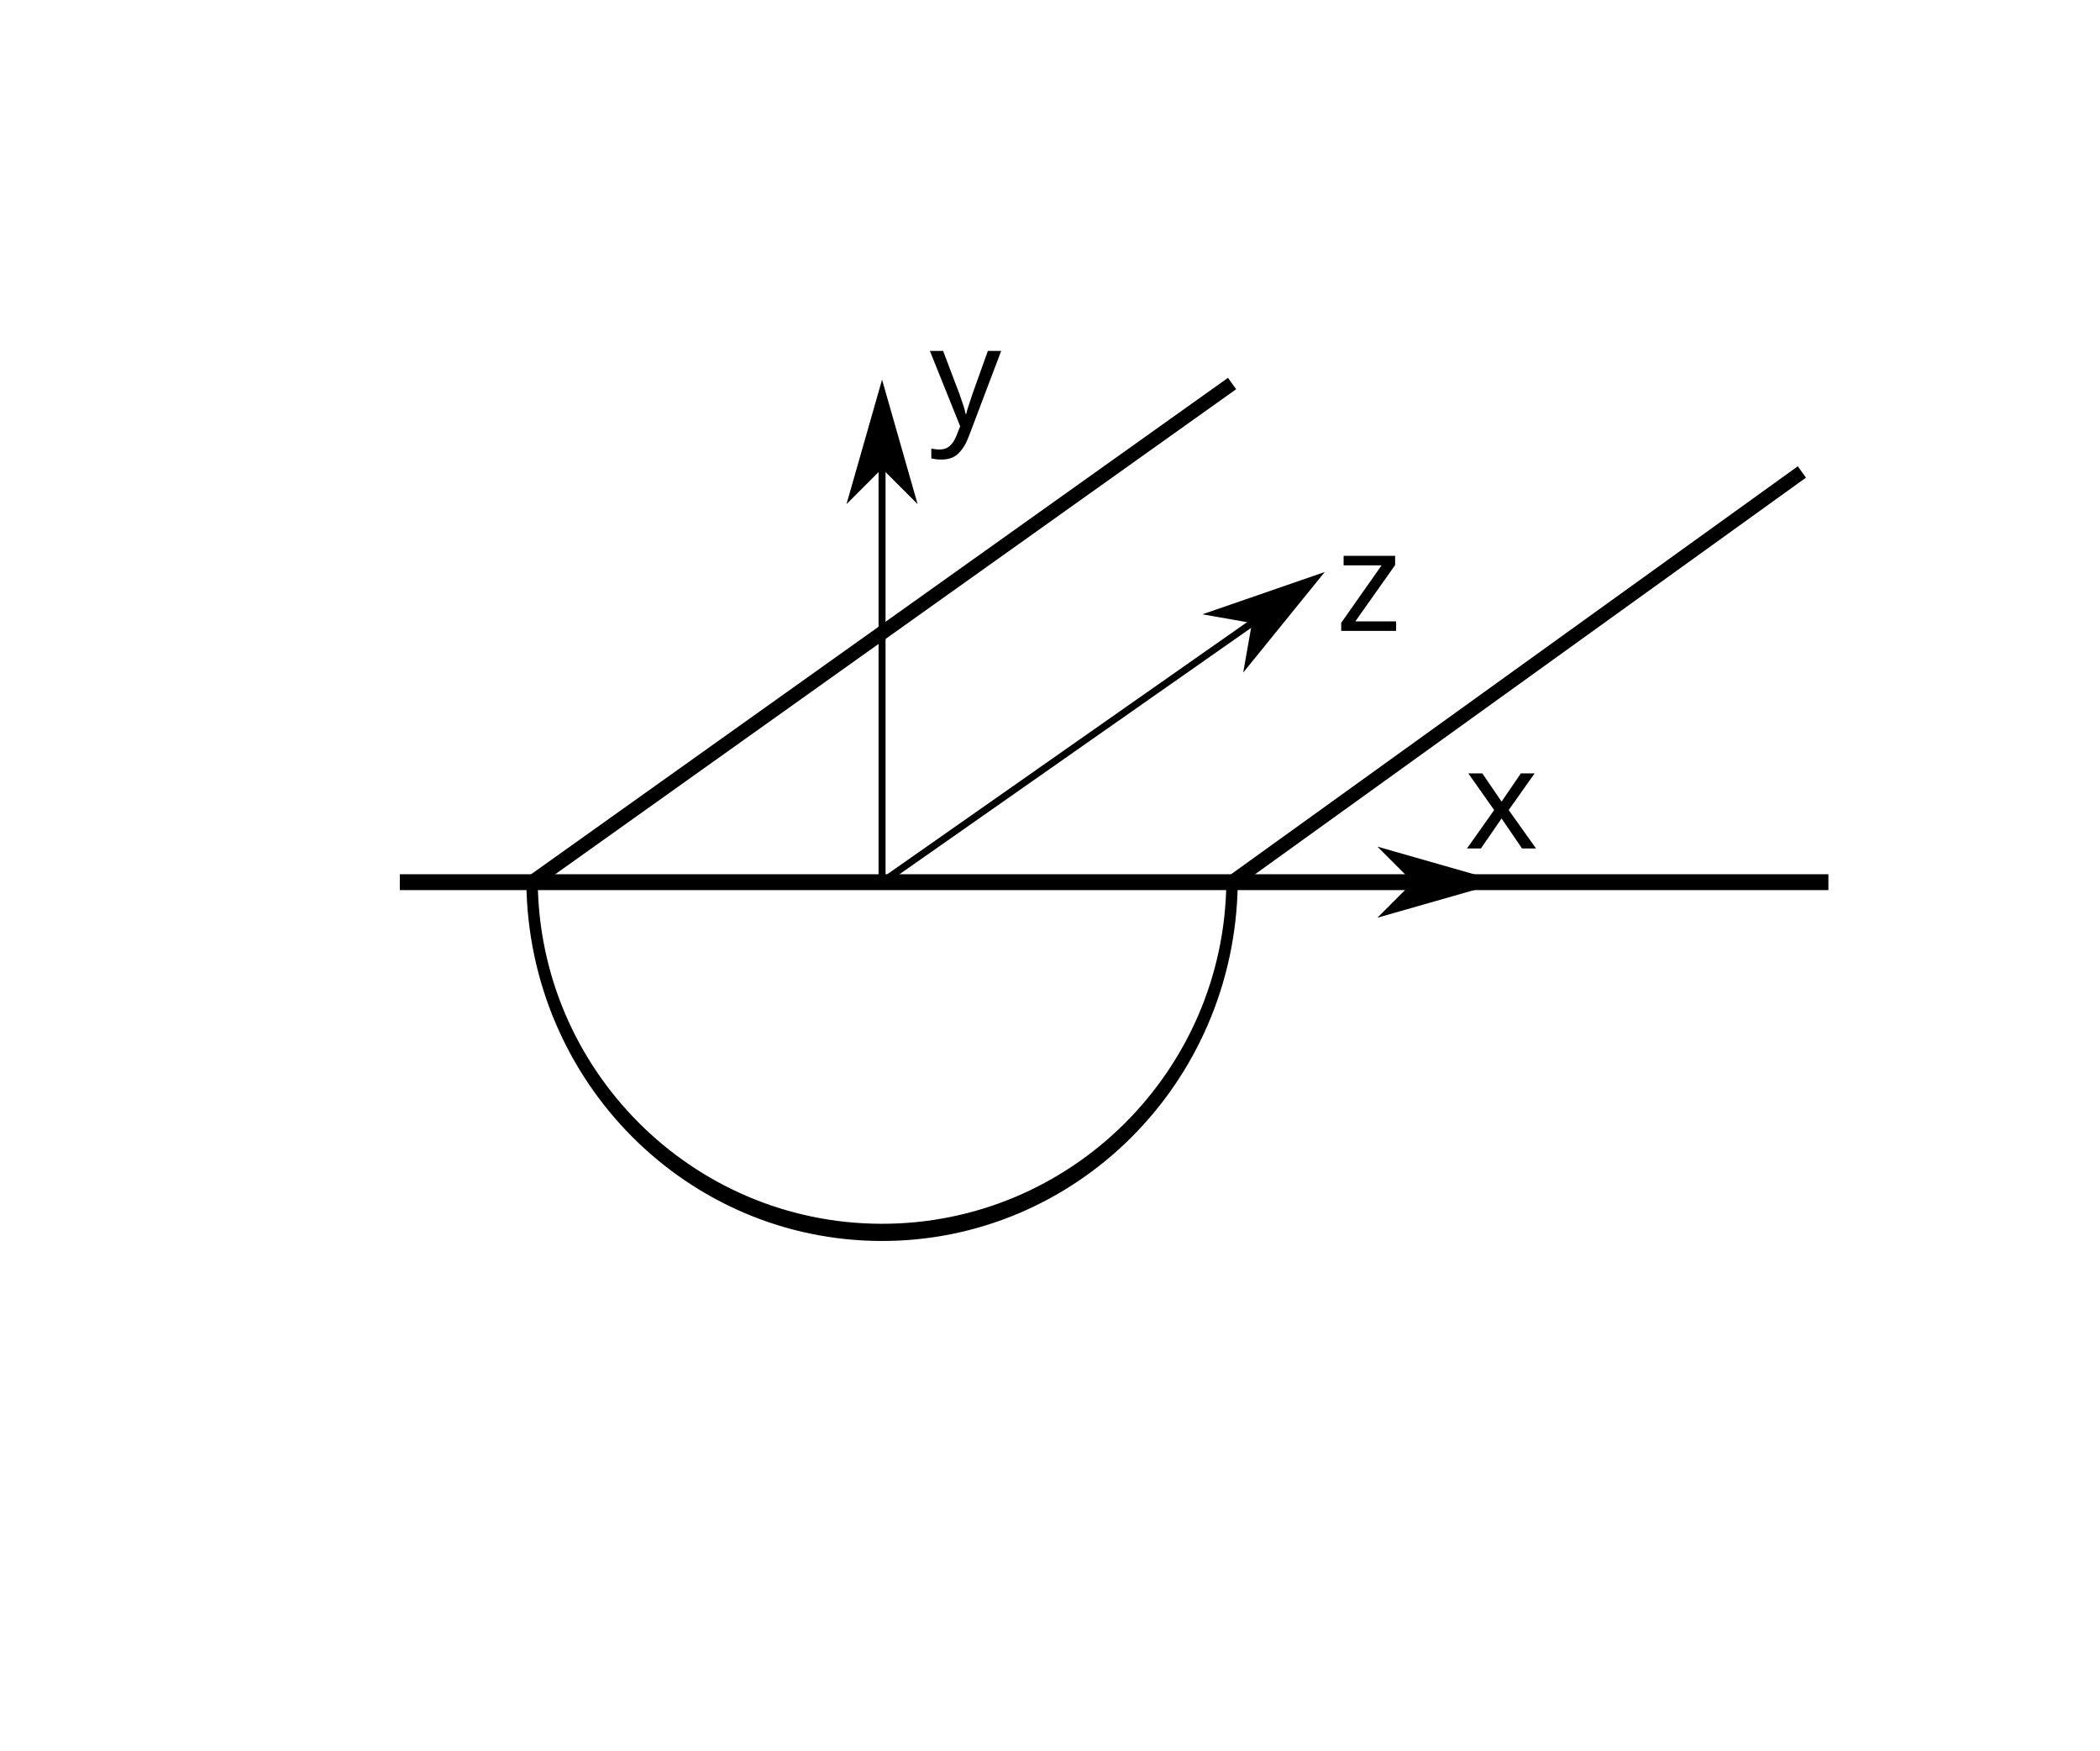
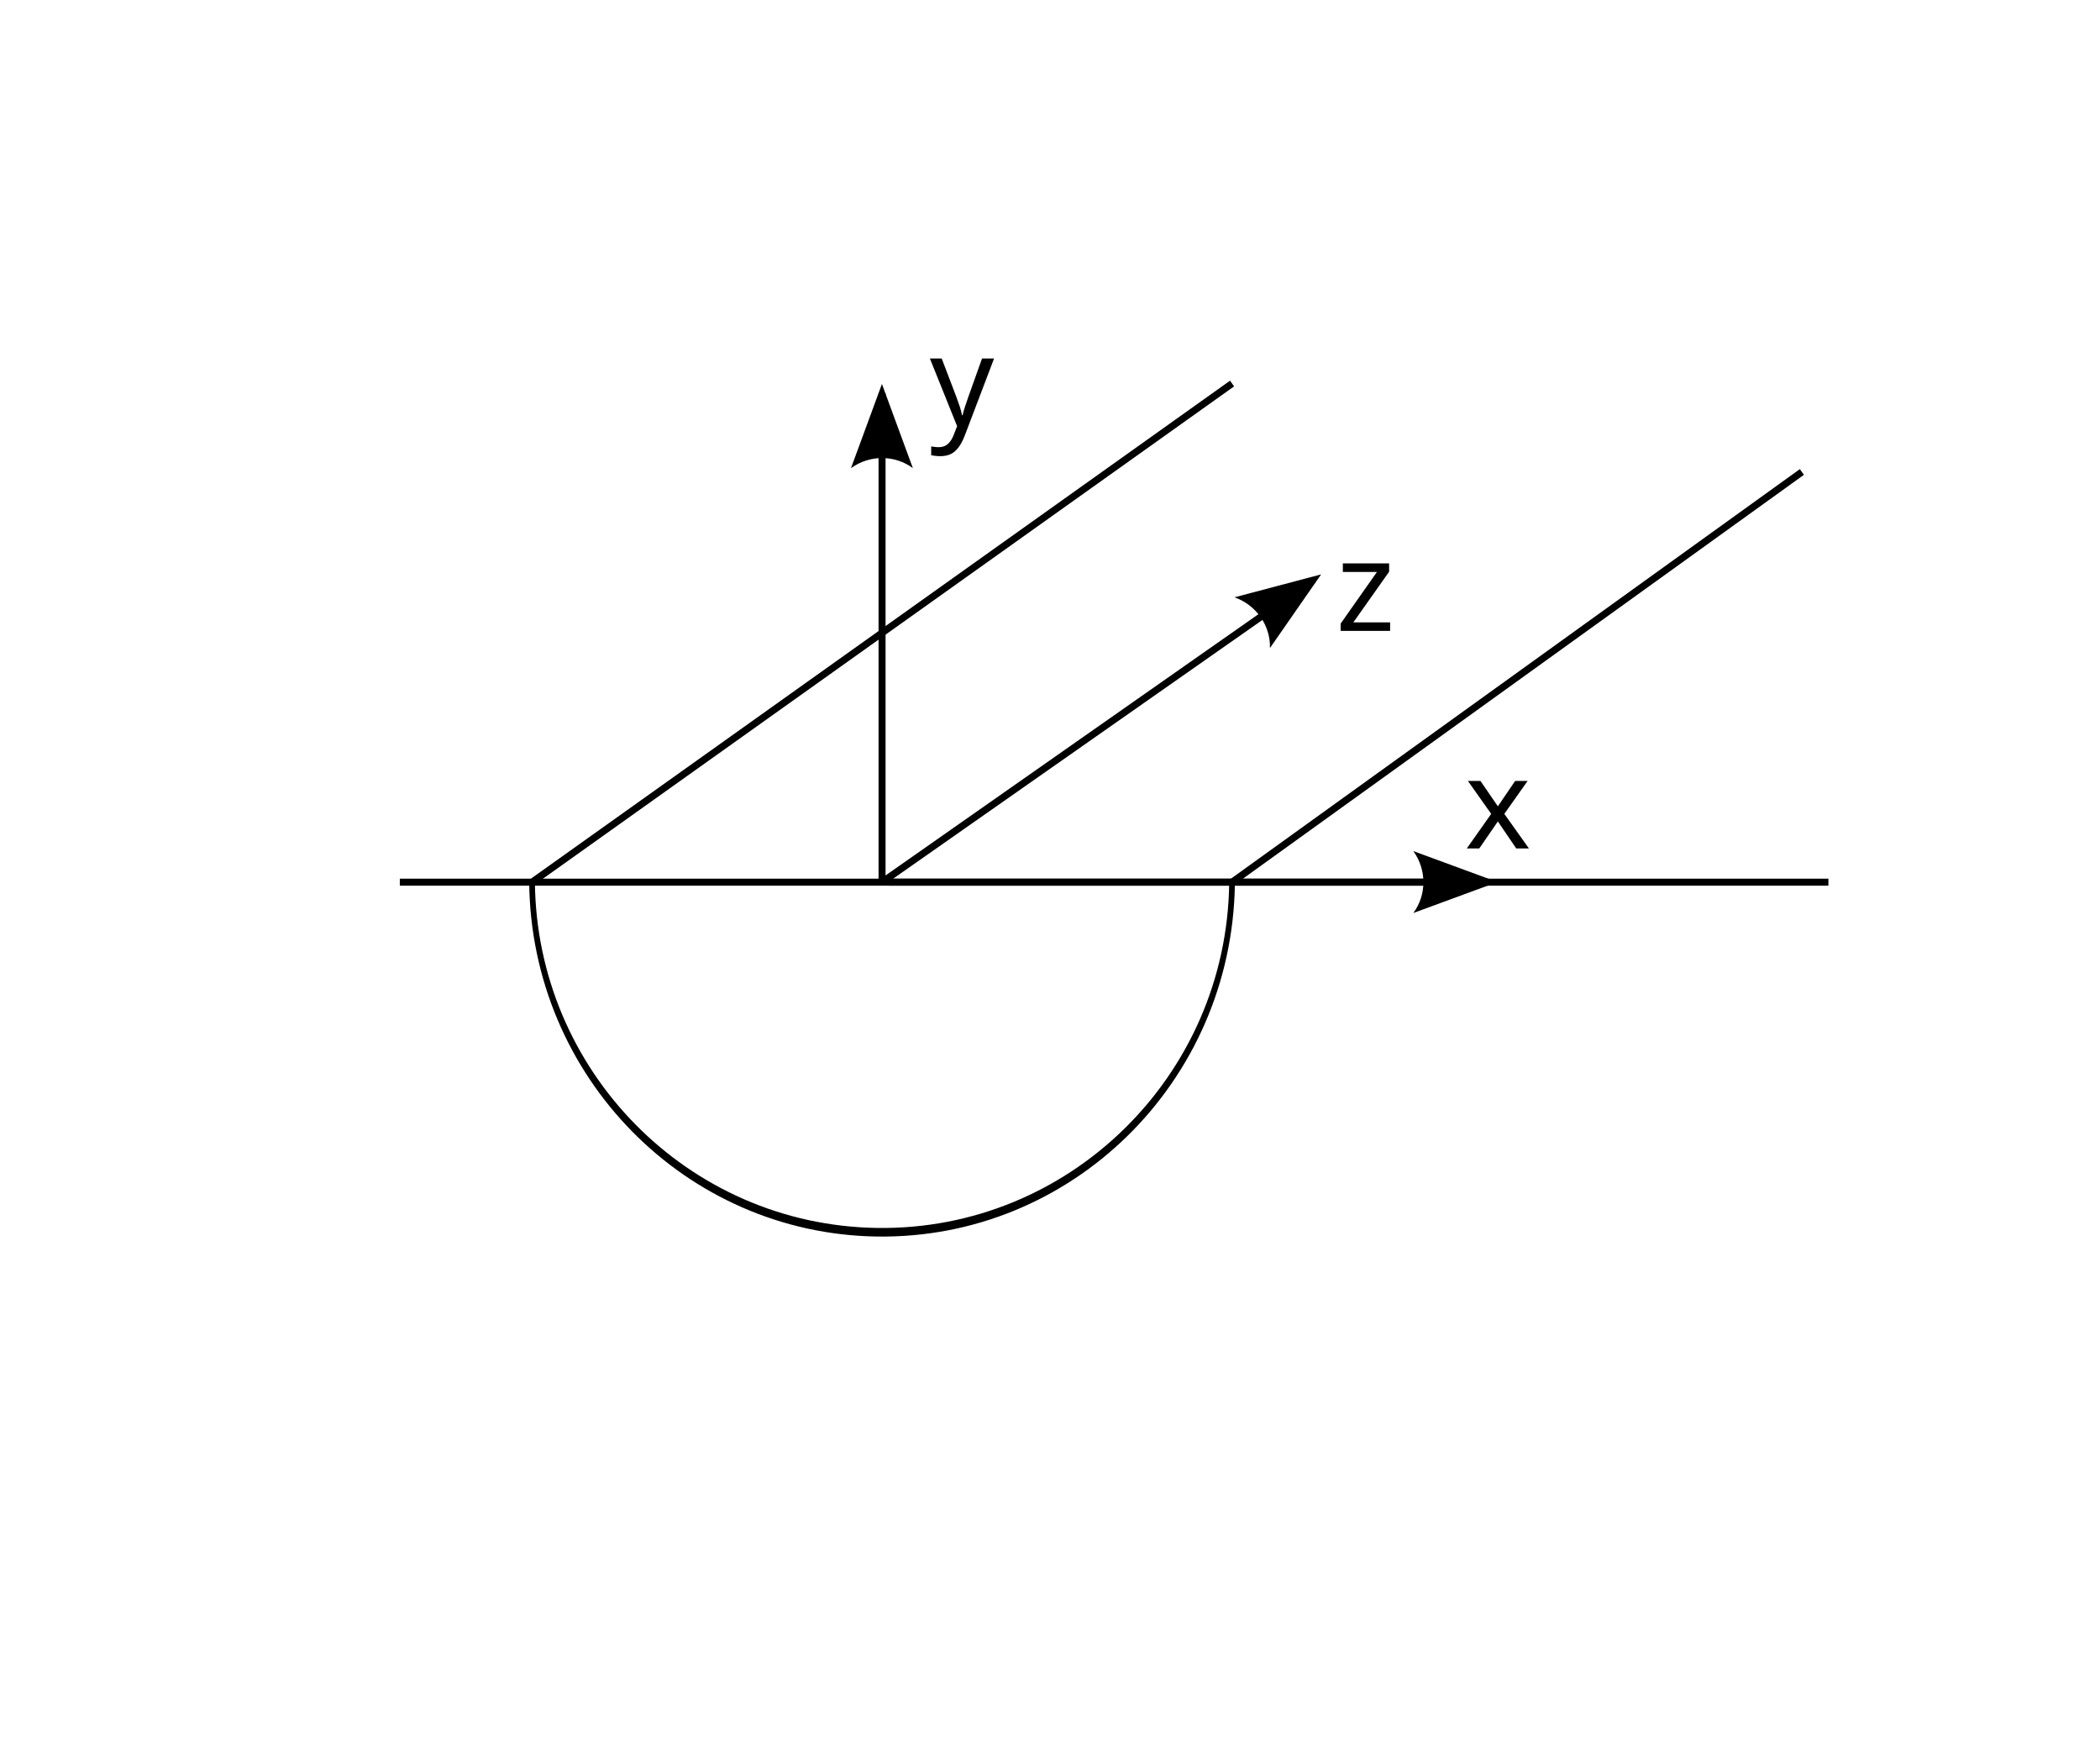
<svg xmlns="http://www.w3.org/2000/svg" width="300" height="250" id="svg2" version="1.1">
  <defs id="defs4">
+     <marker orient="auto" refY="0.0" refX="0.0" id="Arrow2Lend" style="overflow:visible;">
+       <path id="path5043" style="font-size:12.0;fill-rule:evenodd;stroke-width:0.625;stroke-linejoin:round;" d="M 8.719,4.034 L -2.207,0.016 L 8.719,-4.002 C 6.973,-1.63 6.983,1.616 8.719,4.034 z " transform="scale(1.1) rotate(180) translate(1,0)" />
+     </marker>
    <marker orient="auto" refY="0" refX="0" id="Arrow1Lend" style="overflow:visible">
      <path id="path3803" d="M 0,0 5,-5 -12.5,0 5,5 0,0 z" style="fill-rule:evenodd;stroke:#000000;stroke-width:1pt;marker-start:none" transform="matrix(-0.8,0,0,-0.8,-10,0)" />
    </marker>
    <marker orient="auto" refY="0" refX="0" id="Arrow1Mend" style="overflow:visible">
      <path id="path3809" d="M 0,0 5,-5 -12.5,0 5,5 0,0 z" style="fill-rule:evenodd;stroke:#000000;stroke-width:1pt;marker-start:none" transform="matrix(-0.4,0,0,-0.4,-4,0)" />
    </marker>
    <marker orient="auto" refY="0" refX="0" id="Arrow1Mstart" style="overflow:visible">
      <path id="path3806" d="M 0,0 5,-5 -12.5,0 5,5 0,0 z" style="fill-rule:evenodd;stroke:#000000;stroke-width:1pt;marker-start:none" transform="matrix(0.4,0,0,0.4,4,0)" />
    </marker>
    <marker orient="auto" refY="0" refX="0" id="Arrow1Lend-1" style="overflow:visible">
      <path id="path3803-0" d="M 0,0 5,-5 -12.5,0 5,5 0,0 z" style="fill-rule:evenodd;stroke:#000000;stroke-width:1pt;marker-start:none" transform="matrix(-0.8,0,0,-0.8,-10,0)" />
    </marker>
  </defs>
  <g id="layer1" transform="translate(0,-802.3622)">
-     <path style="fill:none;stroke:#000000;stroke-width:2.265;stroke-linecap:butt;stroke-linejoin:miter;stroke-miterlimit:4;stroke-opacity:1;stroke-dasharray:none" d="m 57.117,928.355 204.082,0" id="path2995" />
-     <path style="fill:none;stroke:#000000;stroke-width:0.436;stroke-miterlimit:4;stroke-opacity:1;stroke-dasharray:none" id="path3767" d="m 167.543,125.757 a 13.37,8.965 0 0 1 -26.738,-0.049" transform="matrix(3.739946,0,0,5.631517,-450.5967,220.4227)" />
-     <path style="fill:none;stroke:#000000;stroke-width:2;stroke-linecap:butt;stroke-linejoin:miter;stroke-miterlimit:4;stroke-opacity:1;stroke-dasharray:none" d="m 176.01,928.355 81.402,-58.586" id="path3789" />
-     <path style="fill:none;stroke:#000000;stroke-width:2;stroke-linecap:butt;stroke-linejoin:miter;stroke-miterlimit:4;stroke-opacity:1;stroke-dasharray:none" d="M 76.005,928.355 176.01,857.138" id="path3791" />
-     <path style="fill:none;stroke:#000000;stroke-width:1;stroke-linecap:butt;stroke-linejoin:miter;stroke-miterlimit:4;stroke-opacity:1;stroke-dasharray:none;marker-start:none;marker-end:url(#Arrow1Lend)" d="m 127.018,928.355 85.581,0 0,0" id="path3795" />
-     <path style="fill:none;stroke:#000000;stroke-width:1px;stroke-linecap:butt;stroke-linejoin:miter;stroke-opacity:1;marker-end:url(#Arrow1Lend)" d="m 126.008,928.355 0,-69.827" id="path4799" />
-     <path style="fill:none;stroke:#000000;stroke-width:1;stroke-linecap:butt;stroke-linejoin:miter;stroke-miterlimit:4;stroke-opacity:1;stroke-dasharray:none;marker-start:none;marker-end:url(#Arrow1Lend)" d="m 126.008,928.355 61.648,-43.182" id="path3795-6" />
+     <path style="fill:none;stroke:#000000;stroke-width:1;stroke-linecap:butt;stroke-linejoin:miter;stroke-miterlimit:4;stroke-opacity:1;stroke-dasharray:none" d="m 57.117,928.355 204.082,0" id="path2995" />
+     <path style="fill:none;stroke:#000000;stroke-width:0.218;stroke-miterlimit:4;stroke-opacity:1;stroke-dasharray:none" id="path3767" d="m 167.543,125.757 c -0.111,4.951 -6.186,8.904 -13.569,8.83 -7.255,-0.073 -13.099,-4.013 -13.169,-8.878" transform="matrix(3.739946,0,0,5.631517,-450.5967,220.4227)" />
+     <path style="fill:none;stroke:#000000;stroke-width:1;stroke-linecap:butt;stroke-linejoin:miter;stroke-miterlimit:4;stroke-opacity:1;stroke-dasharray:none" d="m 176.01,928.355 81.402,-58.586" id="path3789" />
+     <path style="fill:none;stroke:#000000;stroke-width:1;stroke-linecap:butt;stroke-linejoin:miter;stroke-miterlimit:4;stroke-opacity:1;stroke-dasharray:none" d="M 76.005,928.355 176.01,857.138" id="path3791" />
+     <path style="fill:none;stroke:#000000;stroke-width:1;stroke-linecap:butt;stroke-linejoin:miter;stroke-miterlimit:4;stroke-opacity:1;stroke-dasharray:none;marker-start:none;marker-end:url(#Arrow2Lend)" d="m 127.018,928.355 85.581,0 0,0" id="path3795" />
+     <path style="fill:none;stroke:#000000;stroke-width:1px;stroke-linecap:butt;stroke-linejoin:miter;stroke-opacity:1;marker-end:url(#Arrow2Lend)" d="m 126.008,928.355 0,-69.827" id="path4799" />
+     <path style="fill:none;stroke:#000000;stroke-width:1;stroke-linecap:butt;stroke-linejoin:miter;stroke-miterlimit:4;stroke-opacity:1;stroke-dasharray:none;marker-start:none;marker-end:url(#Arrow2Lend)" d="m 126.008,928.355 61.648,-43.182" id="path3795-6" />
    <text xml:space="preserve" style="font-size:20px;font-style:normal;font-weight:normal;line-height:125%;letter-spacing:0px;word-spacing:0px;fill:#000000;fill-opacity:1;stroke:none;font-family:Sans" x="132.826" y="863.2" id="text5757">
-       <tspan id="tspan5759" x="132.826" y="863.2">y</tspan>
+       <tspan id="tspan5759" x="132.826" y="863.2" style="font-size:18px">y</tspan>
    </text>
    <text xml:space="preserve" style="font-size:20px;font-style:normal;font-weight:normal;line-height:125%;letter-spacing:0px;word-spacing:0px;fill:#000000;fill-opacity:1;stroke:none;font-family:Sans" x="209.214" y="923.541" id="text5761">
-       <tspan id="tspan5763" x="209.214" y="923.541">x</tspan>
+       <tspan id="tspan5763" x="209.214" y="923.541" style="font-size:18px">x</tspan>
    </text>
    <text xml:space="preserve" style="font-size:20px;font-style:normal;font-weight:normal;line-height:125%;letter-spacing:0px;word-spacing:0px;fill:#000000;fill-opacity:1;stroke:none;font-family:Sans" x="190.821" y="892.469" id="text5765">
-       <tspan id="tspan5767" x="190.821" y="892.469">z</tspan>
+       <tspan id="tspan5767" x="190.821" y="892.469" style="font-size:18px">z</tspan>
    </text>
  </g>
</svg>
